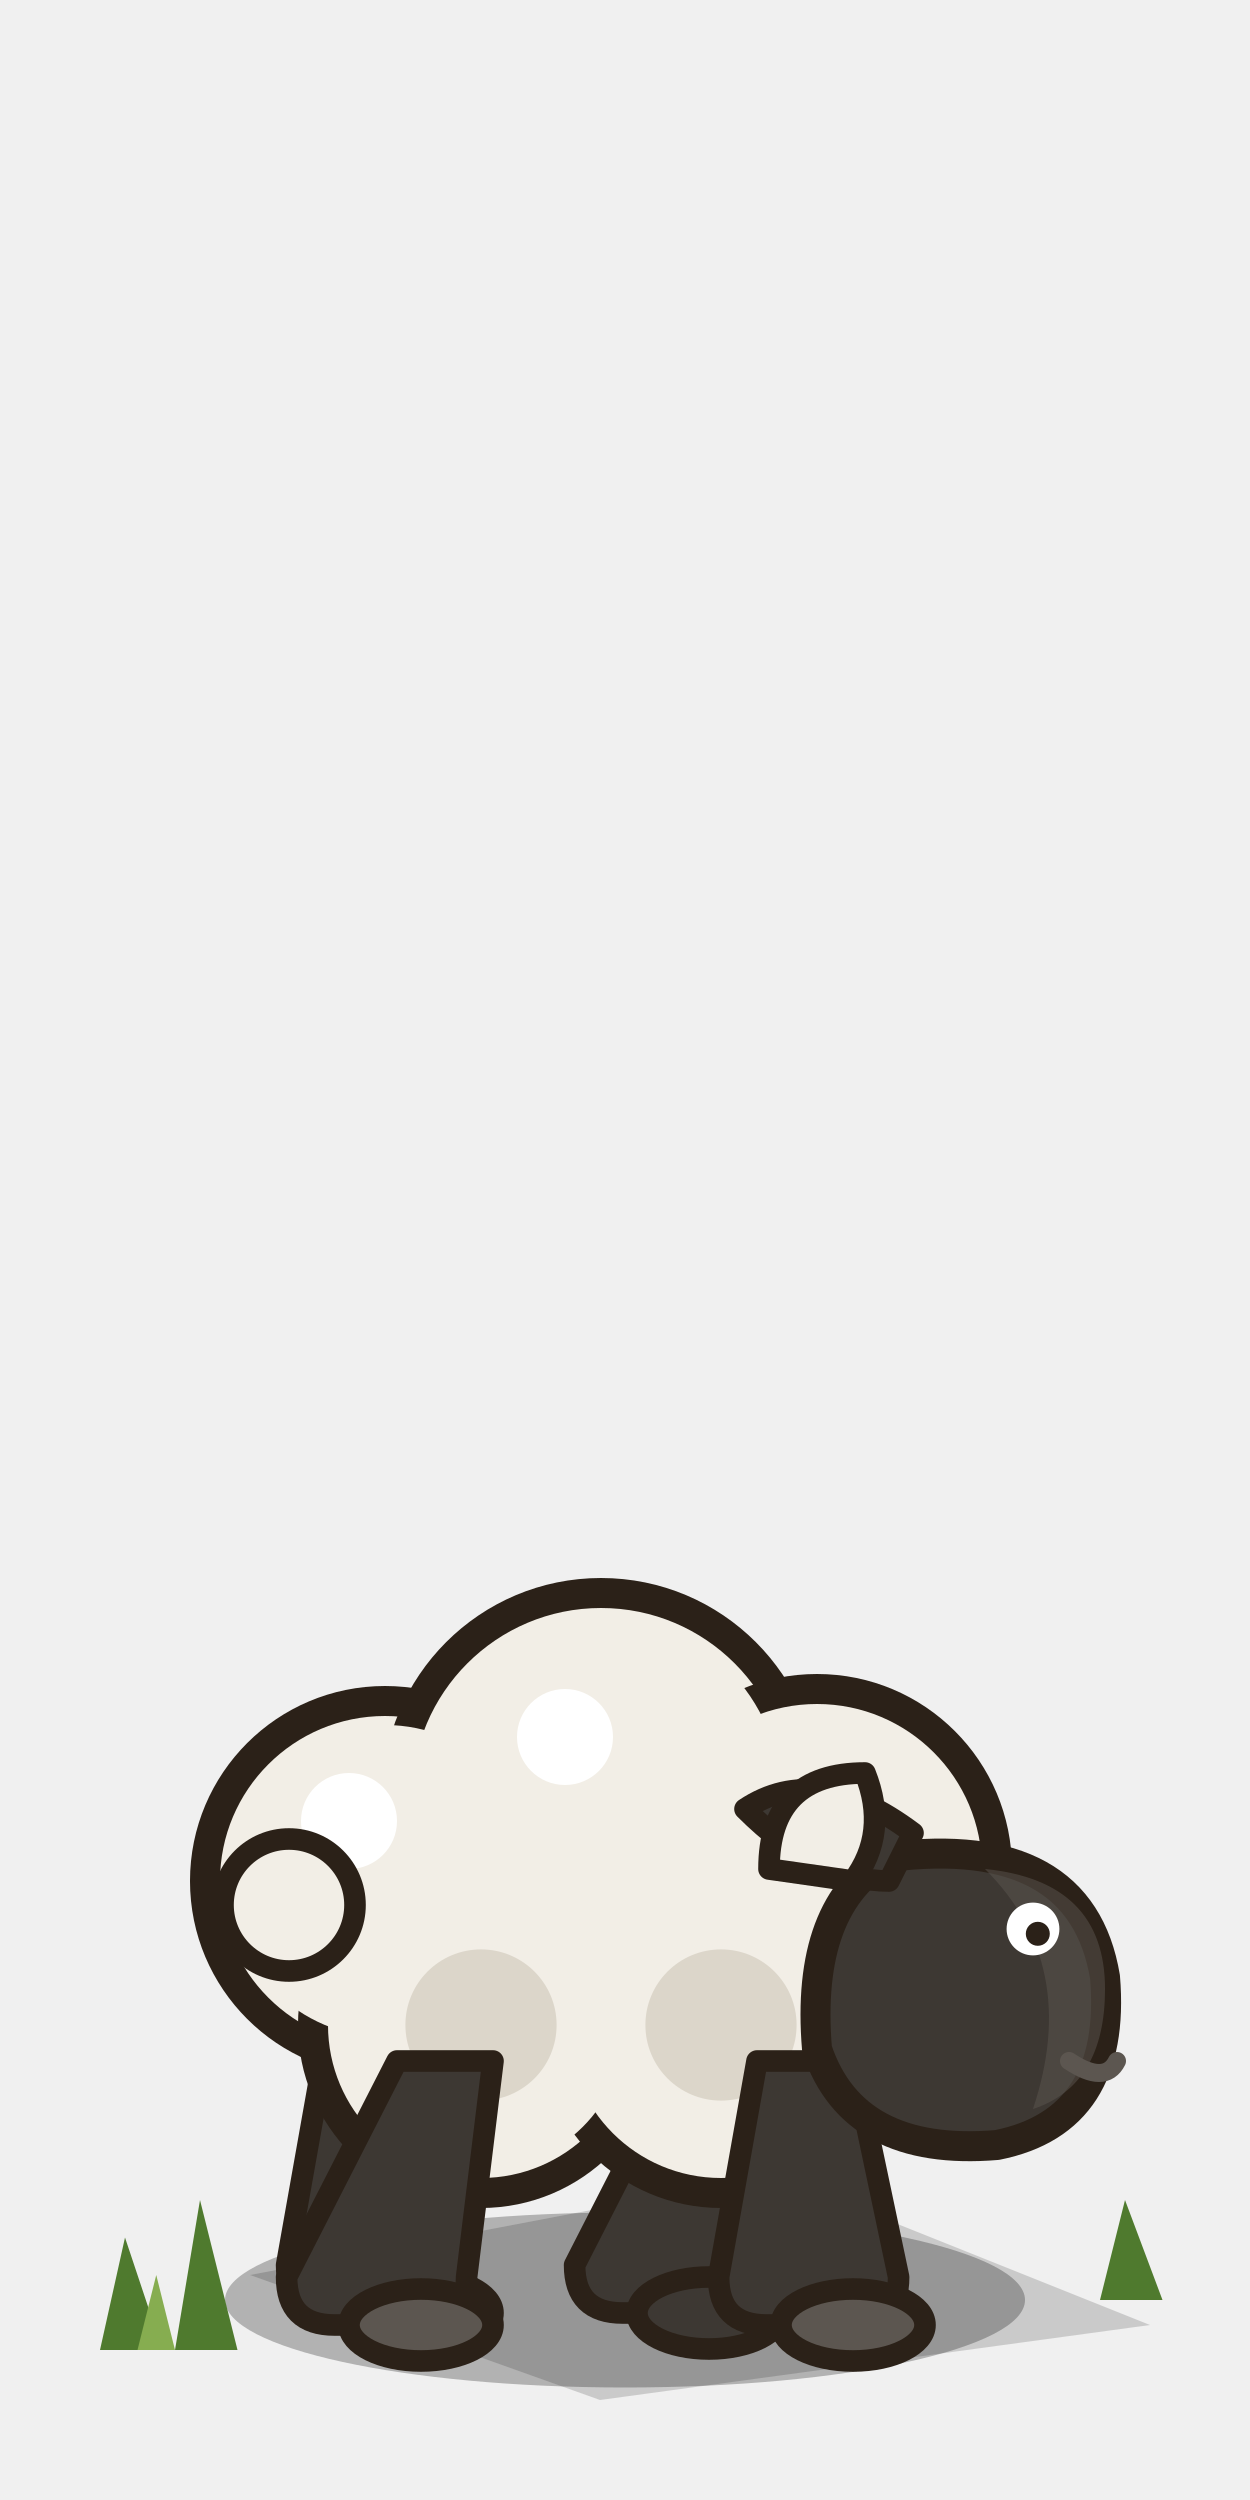
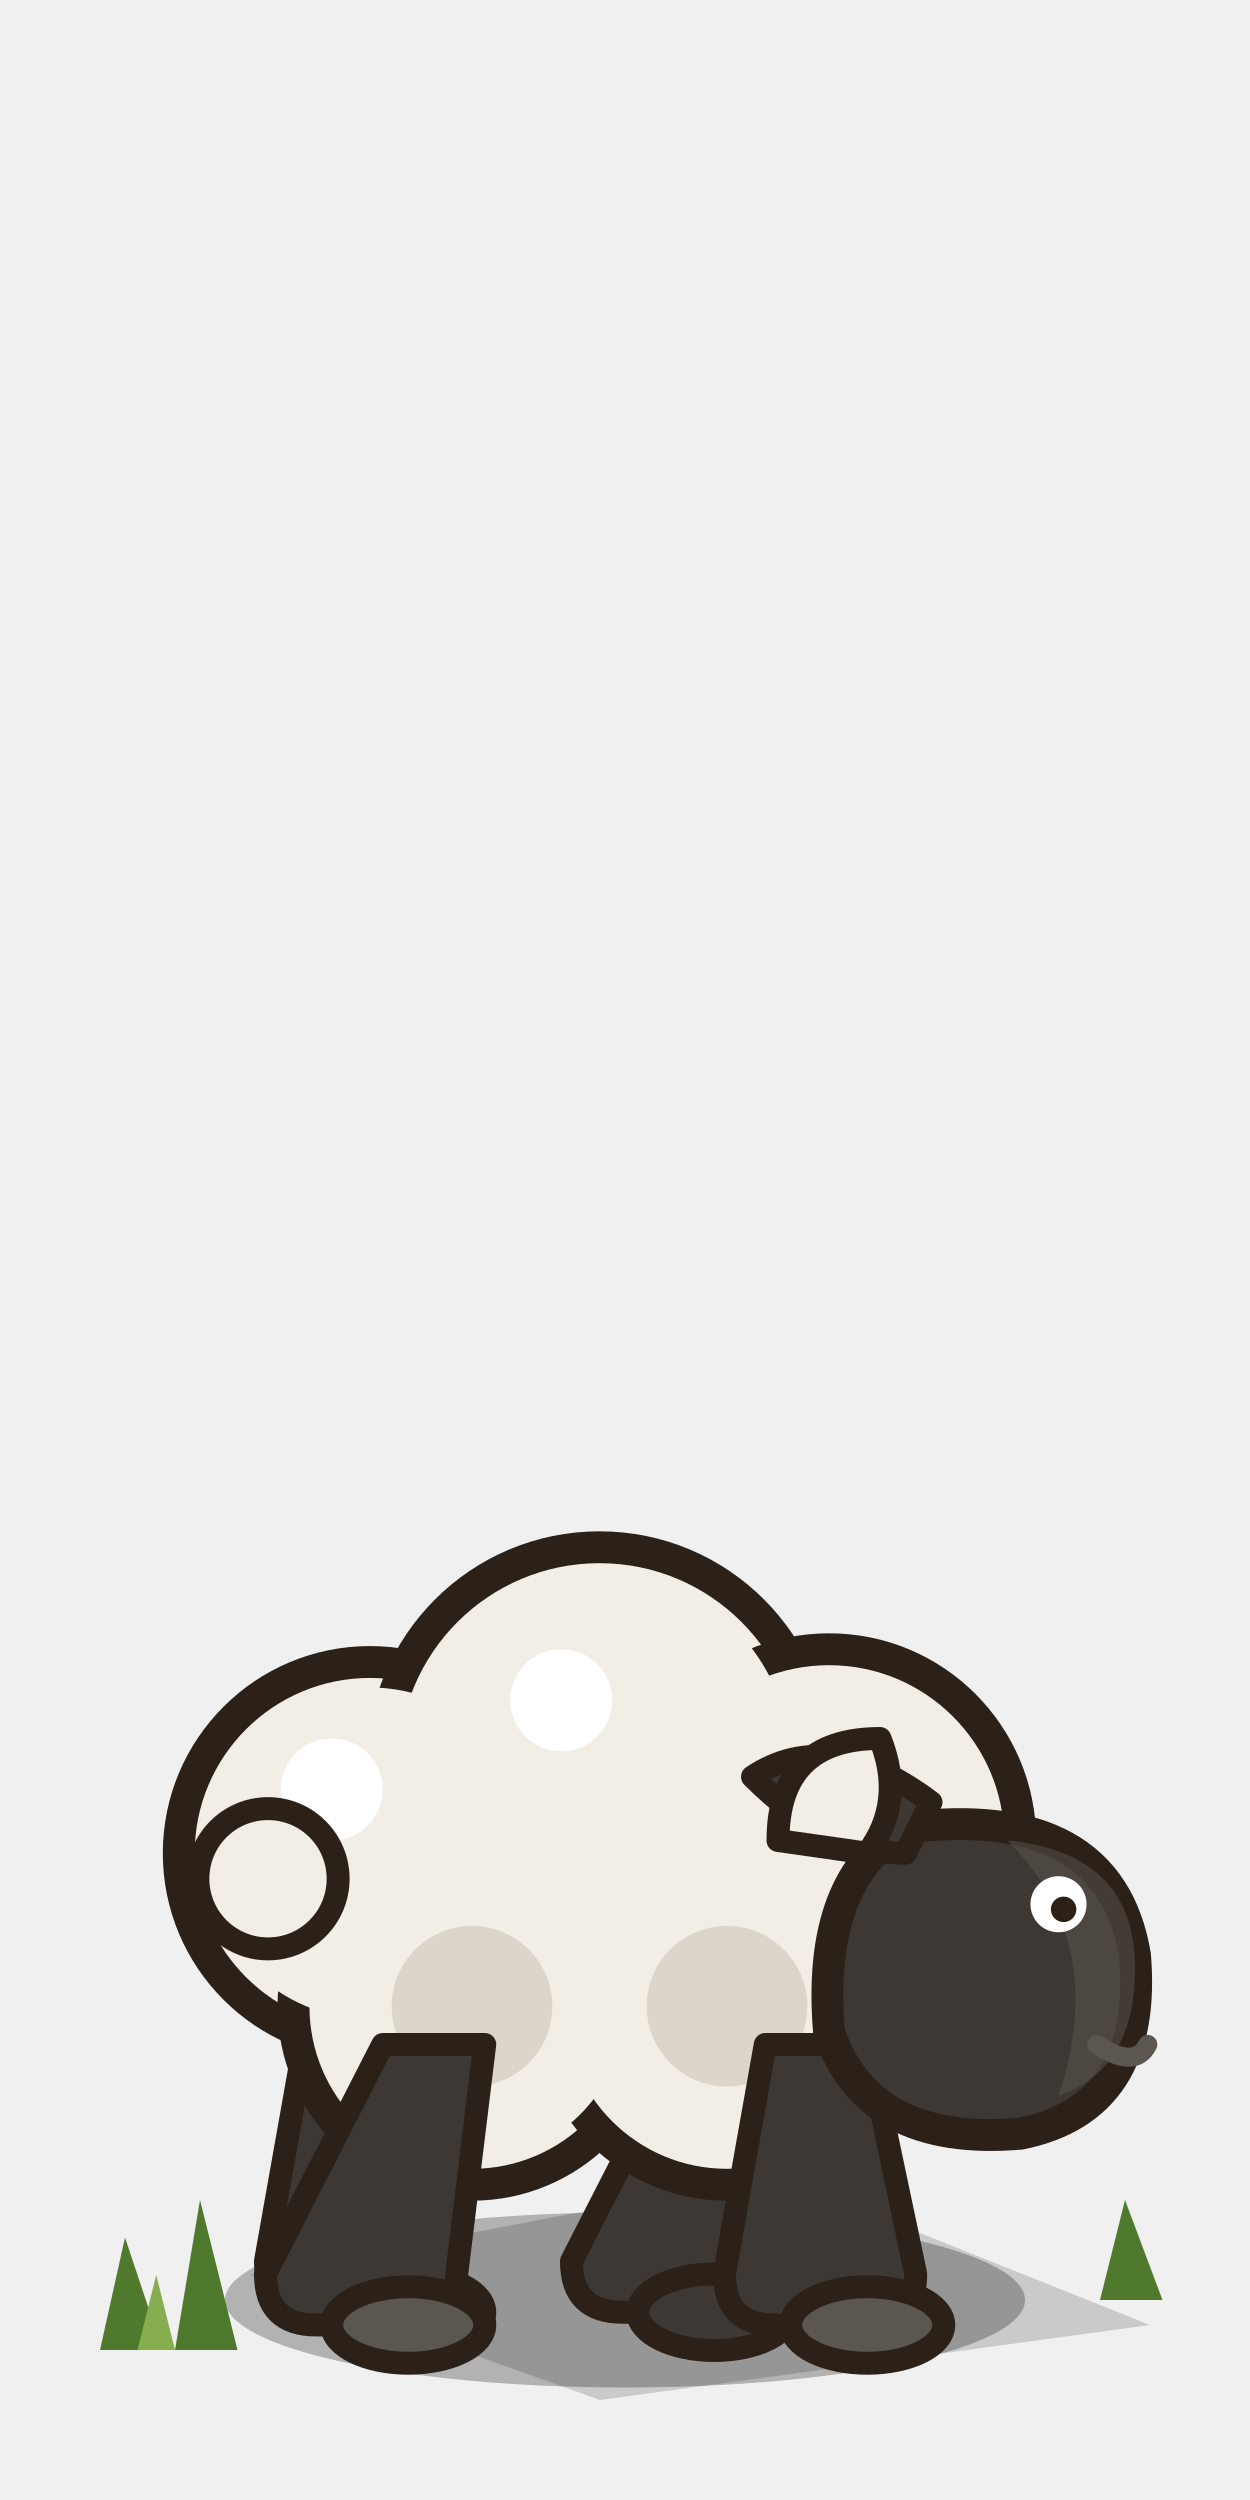
<svg xmlns="http://www.w3.org/2000/svg" width="100" height="200" viewBox="0 0 100 200">
  <defs>
    <style>.o{stroke:#2b2118;stroke-width:2.5;stroke-linejoin:round;stroke-linecap:round}.i{stroke:#2b2118;stroke-width:1.8;stroke-linejoin:round;stroke-linecap:round}</style>
  </defs>
  <path d="M20,182 L62,174 L92,186 L48,192 Z" fill="#000" opacity=".16" />
  <ellipse cx="50" cy="184" rx="32" ry="7" fill="#000" opacity=".26" />
-   <g transform="translate(50,186) scale(0.96) translate(-50,-186)">
+   <g transform="translate(50,186) scale(1.02) translate(-50,-186)">
    <path class="i" d="M25.0,163 h8 l3.8,18 q0,4 -4,4 h-7 q-4,0 -4,-4z" fill="#3d3833" />
    <ellipse class="i" cx="33" cy="185" rx="6.0" ry="3" fill="#3d3833" />
    <path class="i" d="M55.0,163 h8 l-2.2,18 q0,4 -4,4 h-7 q-4,0 -4,-4z" fill="#3d3833" />
    <ellipse class="i" cx="57" cy="185" rx="6.0" ry="3" fill="#3d3833" />
    <g class="o" fill="#f2eee6">
      <circle cx="30" cy="149" r="15" />
      <circle cx="48" cy="142" r="17" />
      <circle cx="66" cy="148" r="15" />
      <circle cx="38" cy="161" r="14" />
      <circle cx="58" cy="161" r="14" />
    </g>
    <g fill="#f2eee6">
      <circle cx="30" cy="149" r="13" />
      <circle cx="48" cy="142" r="15" />
      <circle cx="66" cy="148" r="13" />
      <circle cx="38" cy="161" r="12" />
      <circle cx="58" cy="161" r="12" />
    </g>
    <g fill="#dcd6ca">
      <circle cx="38" cy="161" r="6.3" />
      <circle cx="58" cy="161" r="6.3" />
    </g>
    <g fill="#fff">
      <circle cx="27" cy="144" r="4" />
      <circle cx="45" cy="137" r="4" />
    </g>
    <path class="i" d="M31.0,164 h8 l-2.2,18 q0,4 -4,4 h-7 q-4,0 -4,-4z" fill="#3d3833" />
    <ellipse class="i" cx="33" cy="186" rx="6.0" ry="3" fill="#5c5650" />
    <path class="i" d="M61.0,164 h8 l3.8,18 q0,4 -4,4 h-7 q-4,0 -4,-4z" fill="#3d3833" />
    <ellipse class="i" cx="69" cy="186" rx="6.0" ry="3" fill="#5c5650" />
    <path class="o" d="M72,147 q16,-2 18,10 q1,12 -9,14 q-12,1 -15,-8 q-1,-12 6,-16z" fill="#3d3833" />
    <path d="M80,148 q10,1 10,10 q0,8 -6,10 q4,-12 -4,-20z" fill="#5c5650" opacity=".5" />
    <path class="i" d="M74,145 q-8,-6 -14,-2 q6,6 12,6z" fill="#3d3833" />
    <path class="i" d="M62,148 q0,-8 8,-8 q2,5 -1,9z" fill="#f2eee6" />
    <circle cx="84" cy="153" r="2.2" fill="#fff" />
    <circle cx="84.4" cy="153.4" r="1" fill="#2b2118" />
    <path d="M87,164 q3,2 4,0" fill="none" stroke="#5c5650" stroke-width="1.5" stroke-linecap="round" />
    <circle class="i" cx="22" cy="151" r="5.5" fill="#f2eee6" />
  </g>
  <g fill="#4f7a2e">
    <path d="M8,188 l2,-9 l3,9z M14,188 l2,-12 l3,12z M88,184 l2,-8 l3,8z" />
  </g>
  <g fill="#86ad50">
    <path d="M11,188 l1.5,-6 l1.5,6z" />
  </g>
</svg>
